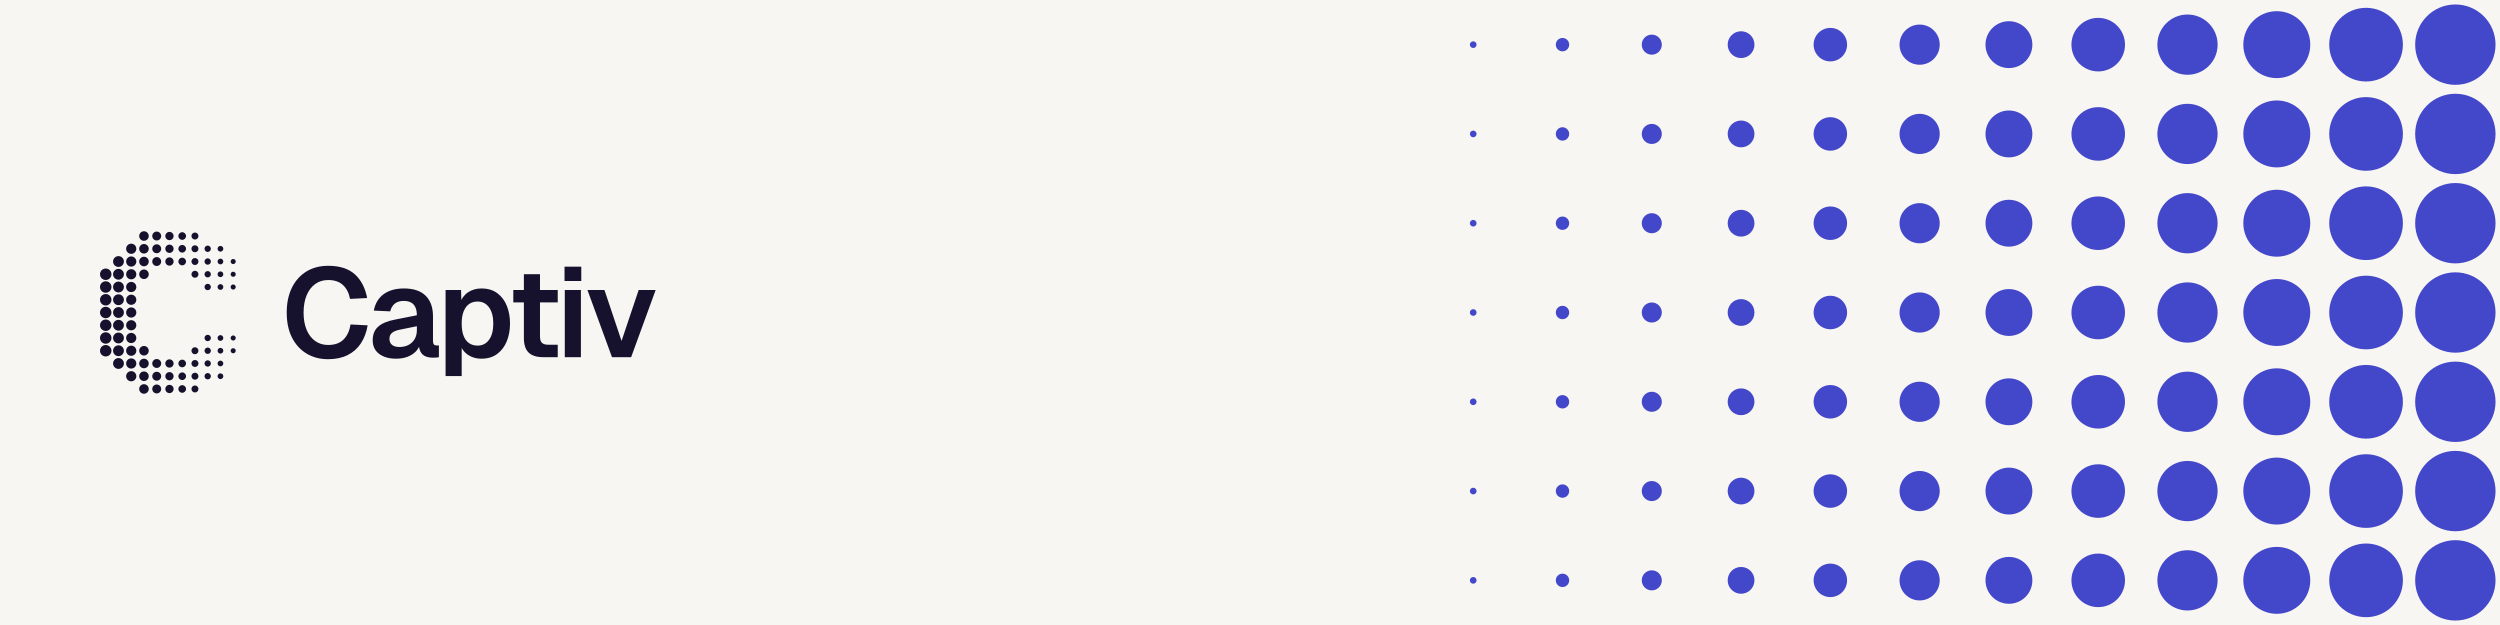
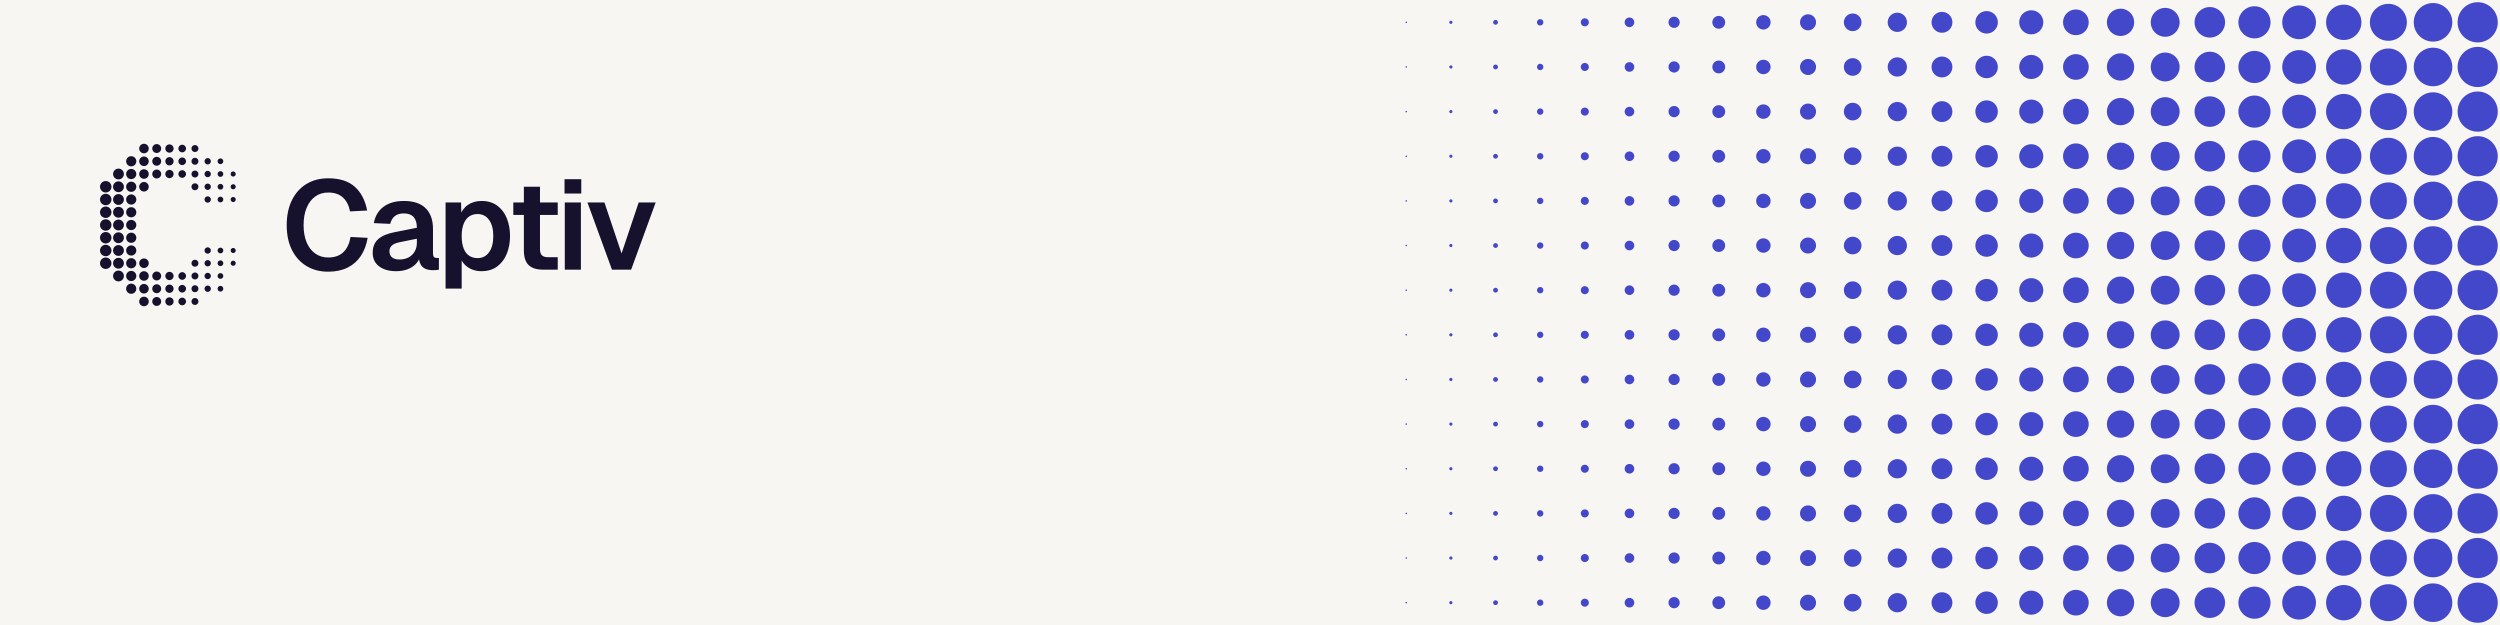
<svg xmlns="http://www.w3.org/2000/svg" width="1584" height="396" viewBox="0 0 1584 396">
  <rect width="100%" height="100%" fill="#F8F6F2" />
  <g transform="translate(848.57 0)" opacity="0.9">
    <g fill="#3034C5">
-       <circle cx="84.86" cy="28.29" r="2.12" />
-       <circle cx="141.43" cy="28.29" r="4.24" />
-       <circle cx="198" cy="28.29" r="6.36" />
-       <circle cx="254.57" cy="28.29" r="8.49" />
-       <circle cx="311.14" cy="28.29" r="10.61" />
-       <circle cx="367.71" cy="28.29" r="12.73" />
-       <circle cx="424.29" cy="28.29" r="14.85" />
-       <circle cx="480.86" cy="28.29" r="16.97" />
-       <circle cx="537.43" cy="28.29" r="19.09" />
-       <circle cx="594" cy="28.29" r="21.21" />
-       <circle cx="650.57" cy="28.29" r="23.34" />
-       <circle cx="707.14" cy="28.29" r="25.46" />
-       <circle cx="84.86" cy="84.86" r="2.12" />
-       <circle cx="141.43" cy="84.86" r="4.24" />
-       <circle cx="198" cy="84.86" r="6.36" />
-       <circle cx="254.57" cy="84.86" r="8.49" />
-       <circle cx="311.14" cy="84.86" r="10.61" />
-       <circle cx="367.71" cy="84.86" r="12.73" />
-       <circle cx="424.29" cy="84.86" r="14.85" />
-       <circle cx="480.86" cy="84.86" r="16.97" />
-       <circle cx="537.43" cy="84.86" r="19.09" />
-       <circle cx="594" cy="84.86" r="21.21" />
-       <circle cx="650.57" cy="84.86" r="23.34" />
-       <circle cx="707.14" cy="84.86" r="25.46" />
-       <circle cx="84.86" cy="141.43" r="2.12" />
-       <circle cx="141.43" cy="141.43" r="4.24" />
-       <circle cx="198" cy="141.43" r="6.36" />
-       <circle cx="254.57" cy="141.43" r="8.49" />
-       <circle cx="311.14" cy="141.43" r="10.61" />
-       <circle cx="367.71" cy="141.43" r="12.73" />
-       <circle cx="424.29" cy="141.43" r="14.85" />
-       <circle cx="480.86" cy="141.43" r="16.97" />
-       <circle cx="537.43" cy="141.43" r="19.09" />
-       <circle cx="594" cy="141.43" r="21.21" />
-       <circle cx="650.57" cy="141.43" r="23.34" />
-       <circle cx="707.14" cy="141.43" r="25.46" />
-       <circle cx="84.86" cy="198" r="2.12" />
-       <circle cx="141.43" cy="198" r="4.24" />
-       <circle cx="198" cy="198" r="6.36" />
-       <circle cx="254.57" cy="198" r="8.49" />
-       <circle cx="311.14" cy="198" r="10.61" />
-       <circle cx="367.71" cy="198" r="12.73" />
-       <circle cx="424.29" cy="198" r="14.85" />
-       <circle cx="480.86" cy="198" r="16.97" />
-       <circle cx="537.43" cy="198" r="19.09" />
-       <circle cx="594" cy="198" r="21.21" />
-       <circle cx="650.57" cy="198" r="23.34" />
-       <circle cx="707.14" cy="198" r="25.46" />
-       <circle cx="84.86" cy="254.57" r="2.12" />
-       <circle cx="141.43" cy="254.57" r="4.24" />
-       <circle cx="198" cy="254.57" r="6.36" />
-       <circle cx="254.57" cy="254.57" r="8.49" />
-       <circle cx="311.14" cy="254.57" r="10.61" />
-       <circle cx="367.71" cy="254.57" r="12.73" />
-       <circle cx="424.29" cy="254.57" r="14.85" />
-       <circle cx="480.86" cy="254.57" r="16.97" />
-       <circle cx="537.43" cy="254.57" r="19.09" />
-       <circle cx="594" cy="254.57" r="21.21" />
-       <circle cx="650.57" cy="254.57" r="23.34" />
-       <circle cx="707.14" cy="254.57" r="25.46" />
-       <circle cx="84.86" cy="311.14" r="2.12" />
-       <circle cx="141.43" cy="311.14" r="4.24" />
-       <circle cx="198" cy="311.14" r="6.36" />
-       <circle cx="254.57" cy="311.14" r="8.49" />
-       <circle cx="311.14" cy="311.14" r="10.61" />
-       <circle cx="367.71" cy="311.14" r="12.73" />
-       <circle cx="424.29" cy="311.14" r="14.85" />
-       <circle cx="480.86" cy="311.14" r="16.97" />
-       <circle cx="537.43" cy="311.14" r="19.09" />
-       <circle cx="594" cy="311.14" r="21.21" />
-       <circle cx="650.57" cy="311.14" r="23.34" />
-       <circle cx="707.14" cy="311.14" r="25.46" />
-       <circle cx="84.86" cy="367.71" r="2.12" />
-       <circle cx="141.43" cy="367.71" r="4.24" />
-       <circle cx="198" cy="367.71" r="6.36" />
-       <circle cx="254.57" cy="367.71" r="8.49" />
-       <circle cx="311.14" cy="367.71" r="10.61" />
-       <circle cx="367.71" cy="367.71" r="12.73" />
-       <circle cx="424.29" cy="367.71" r="14.85" />
-       <circle cx="480.86" cy="367.71" r="16.97" />
-       <circle cx="537.43" cy="367.71" r="19.09" />
-       <circle cx="594" cy="367.71" r="21.21" />
-       <circle cx="650.57" cy="367.71" r="23.34" />
-       <circle cx="707.14" cy="367.71" r="25.46" />
+       <circle cx="42.43" cy="14.14" r="0.51" />
+       <circle cx="70.71" cy="14.14" r="1.02" />
+       <circle cx="99" cy="14.14" r="1.53" />
+       <circle cx="127.29" cy="14.14" r="2.04" />
+       <circle cx="155.57" cy="14.14" r="2.55" />
+       <circle cx="183.86" cy="14.14" r="3.05" />
+       <circle cx="212.14" cy="14.14" r="3.56" />
+       <circle cx="240.43" cy="14.14" r="4.07" />
+       <circle cx="268.71" cy="14.14" r="4.58" />
+       <circle cx="297" cy="14.14" r="5.09" />
+       <circle cx="325.29" cy="14.14" r="5.6" />
+       <circle cx="353.57" cy="14.14" r="6.11" />
+       <circle cx="381.86" cy="14.14" r="6.62" />
+       <circle cx="410.14" cy="14.14" r="7.13" />
+       <circle cx="438.43" cy="14.14" r="7.64" />
+       <circle cx="466.71" cy="14.14" r="8.15" />
+       <circle cx="495" cy="14.14" r="8.66" />
+       <circle cx="523.29" cy="14.14" r="9.16" />
+       <circle cx="551.57" cy="14.14" r="9.67" />
+       <circle cx="579.86" cy="14.14" r="10.18" />
+       <circle cx="608.14" cy="14.14" r="10.69" />
+       <circle cx="636.43" cy="14.14" r="11.2" />
+       <circle cx="664.71" cy="14.14" r="11.71" />
+       <circle cx="693" cy="14.14" r="12.22" />
+       <circle cx="721.29" cy="14.14" r="12.73" />
+       <circle cx="42.43" cy="42.43" r="0.51" />
+       <circle cx="70.71" cy="42.43" r="1.02" />
+       <circle cx="99" cy="42.43" r="1.53" />
+       <circle cx="127.29" cy="42.43" r="2.04" />
+       <circle cx="155.57" cy="42.43" r="2.55" />
+       <circle cx="183.86" cy="42.43" r="3.05" />
+       <circle cx="212.14" cy="42.43" r="3.56" />
+       <circle cx="240.43" cy="42.43" r="4.07" />
+       <circle cx="268.71" cy="42.43" r="4.58" />
+       <circle cx="297" cy="42.43" r="5.09" />
+       <circle cx="325.29" cy="42.43" r="5.6" />
+       <circle cx="353.57" cy="42.43" r="6.11" />
+       <circle cx="381.86" cy="42.43" r="6.62" />
+       <circle cx="410.14" cy="42.43" r="7.13" />
+       <circle cx="438.43" cy="42.43" r="7.64" />
+       <circle cx="466.71" cy="42.43" r="8.15" />
+       <circle cx="495" cy="42.43" r="8.66" />
+       <circle cx="523.29" cy="42.43" r="9.16" />
+       <circle cx="551.57" cy="42.43" r="9.67" />
+       <circle cx="579.86" cy="42.43" r="10.18" />
+       <circle cx="608.14" cy="42.43" r="10.69" />
+       <circle cx="636.43" cy="42.43" r="11.2" />
+       <circle cx="664.71" cy="42.43" r="11.71" />
+       <circle cx="693" cy="42.43" r="12.22" />
+       <circle cx="721.29" cy="42.43" r="12.73" />
+       <circle cx="42.43" cy="70.71" r="0.51" />
+       <circle cx="70.71" cy="70.71" r="1.02" />
+       <circle cx="99" cy="70.71" r="1.53" />
+       <circle cx="127.29" cy="70.71" r="2.04" />
+       <circle cx="155.57" cy="70.71" r="2.55" />
+       <circle cx="183.86" cy="70.71" r="3.05" />
+       <circle cx="212.14" cy="70.71" r="3.56" />
+       <circle cx="240.43" cy="70.71" r="4.07" />
+       <circle cx="268.71" cy="70.71" r="4.58" />
+       <circle cx="297" cy="70.71" r="5.09" />
+       <circle cx="325.29" cy="70.71" r="5.6" />
+       <circle cx="353.57" cy="70.71" r="6.11" />
+       <circle cx="381.86" cy="70.71" r="6.62" />
+       <circle cx="410.14" cy="70.71" r="7.13" />
+       <circle cx="438.43" cy="70.71" r="7.64" />
+       <circle cx="466.71" cy="70.71" r="8.15" />
+       <circle cx="495" cy="70.71" r="8.66" />
+       <circle cx="523.29" cy="70.71" r="9.16" />
+       <circle cx="551.57" cy="70.71" r="9.67" />
+       <circle cx="579.86" cy="70.71" r="10.18" />
+       <circle cx="608.14" cy="70.71" r="10.69" />
+       <circle cx="636.43" cy="70.71" r="11.2" />
+       <circle cx="664.71" cy="70.71" r="11.71" />
+       <circle cx="693" cy="70.71" r="12.22" />
+       <circle cx="721.29" cy="70.71" r="12.73" />
+       <circle cx="42.43" cy="99" r="0.51" />
+       <circle cx="70.71" cy="99" r="1.02" />
+       <circle cx="99" cy="99" r="1.53" />
+       <circle cx="127.29" cy="99" r="2.04" />
+       <circle cx="155.57" cy="99" r="2.55" />
+       <circle cx="183.86" cy="99" r="3.05" />
+       <circle cx="212.14" cy="99" r="3.56" />
+       <circle cx="240.43" cy="99" r="4.07" />
+       <circle cx="268.71" cy="99" r="4.58" />
+       <circle cx="297" cy="99" r="5.09" />
+       <circle cx="325.29" cy="99" r="5.6" />
+       <circle cx="353.57" cy="99" r="6.11" />
+       <circle cx="381.86" cy="99" r="6.62" />
+       <circle cx="410.14" cy="99" r="7.13" />
+       <circle cx="438.43" cy="99" r="7.64" />
+       <circle cx="466.71" cy="99" r="8.15" />
+       <circle cx="495" cy="99" r="8.66" />
+       <circle cx="523.29" cy="99" r="9.16" />
+       <circle cx="551.57" cy="99" r="9.67" />
+       <circle cx="579.86" cy="99" r="10.18" />
+       <circle cx="608.14" cy="99" r="10.69" />
+       <circle cx="636.43" cy="99" r="11.2" />
+       <circle cx="664.71" cy="99" r="11.71" />
+       <circle cx="693" cy="99" r="12.22" />
+       <circle cx="721.29" cy="99" r="12.73" />
+       <circle cx="42.43" cy="127.29" r="0.51" />
+       <circle cx="70.71" cy="127.29" r="1.02" />
+       <circle cx="99" cy="127.29" r="1.53" />
+       <circle cx="127.29" cy="127.29" r="2.04" />
+       <circle cx="155.57" cy="127.29" r="2.55" />
+       <circle cx="183.86" cy="127.29" r="3.05" />
+       <circle cx="212.14" cy="127.29" r="3.56" />
+       <circle cx="240.43" cy="127.29" r="4.07" />
+       <circle cx="268.71" cy="127.29" r="4.58" />
+       <circle cx="297" cy="127.29" r="5.09" />
+       <circle cx="325.29" cy="127.29" r="5.6" />
+       <circle cx="353.57" cy="127.29" r="6.11" />
+       <circle cx="381.86" cy="127.29" r="6.62" />
+       <circle cx="410.14" cy="127.29" r="7.13" />
+       <circle cx="438.43" cy="127.29" r="7.64" />
+       <circle cx="466.71" cy="127.29" r="8.15" />
+       <circle cx="495" cy="127.29" r="8.66" />
+       <circle cx="523.29" cy="127.29" r="9.16" />
+       <circle cx="551.57" cy="127.29" r="9.67" />
+       <circle cx="579.86" cy="127.29" r="10.18" />
+       <circle cx="608.14" cy="127.29" r="10.69" />
+       <circle cx="636.43" cy="127.29" r="11.2" />
+       <circle cx="664.71" cy="127.29" r="11.71" />
+       <circle cx="693" cy="127.29" r="12.22" />
+       <circle cx="721.29" cy="127.29" r="12.73" />
+       <circle cx="42.43" cy="155.57" r="0.51" />
+       <circle cx="70.71" cy="155.57" r="1.02" />
+       <circle cx="99" cy="155.57" r="1.53" />
+       <circle cx="127.29" cy="155.57" r="2.04" />
+       <circle cx="155.57" cy="155.57" r="2.55" />
+       <circle cx="183.86" cy="155.57" r="3.05" />
+       <circle cx="212.14" cy="155.57" r="3.56" />
+       <circle cx="240.43" cy="155.57" r="4.07" />
+       <circle cx="268.71" cy="155.57" r="4.58" />
+       <circle cx="297" cy="155.57" r="5.09" />
+       <circle cx="325.29" cy="155.57" r="5.6" />
+       <circle cx="353.57" cy="155.57" r="6.11" />
+       <circle cx="381.86" cy="155.57" r="6.62" />
+       <circle cx="410.14" cy="155.57" r="7.13" />
+       <circle cx="438.43" cy="155.57" r="7.64" />
+       <circle cx="466.71" cy="155.57" r="8.15" />
+       <circle cx="495" cy="155.57" r="8.66" />
+       <circle cx="523.29" cy="155.57" r="9.16" />
+       <circle cx="551.57" cy="155.57" r="9.67" />
+       <circle cx="579.86" cy="155.57" r="10.18" />
+       <circle cx="608.14" cy="155.57" r="10.69" />
+       <circle cx="636.43" cy="155.57" r="11.2" />
+       <circle cx="664.71" cy="155.57" r="11.71" />
+       <circle cx="693" cy="155.57" r="12.22" />
+       <circle cx="721.29" cy="155.57" r="12.73" />
+       <circle cx="42.43" cy="183.86" r="0.51" />
+       <circle cx="70.71" cy="183.86" r="1.02" />
+       <circle cx="99" cy="183.86" r="1.53" />
+       <circle cx="127.29" cy="183.86" r="2.04" />
+       <circle cx="155.57" cy="183.86" r="2.55" />
+       <circle cx="183.86" cy="183.86" r="3.05" />
+       <circle cx="212.14" cy="183.86" r="3.56" />
+       <circle cx="240.43" cy="183.86" r="4.07" />
+       <circle cx="268.71" cy="183.86" r="4.58" />
+       <circle cx="297" cy="183.86" r="5.09" />
+       <circle cx="325.29" cy="183.86" r="5.6" />
+       <circle cx="353.57" cy="183.86" r="6.11" />
+       <circle cx="381.86" cy="183.86" r="6.62" />
+       <circle cx="410.14" cy="183.86" r="7.13" />
+       <circle cx="438.43" cy="183.86" r="7.64" />
+       <circle cx="466.71" cy="183.86" r="8.15" />
+       <circle cx="495" cy="183.86" r="8.66" />
+       <circle cx="523.29" cy="183.86" r="9.16" />
+       <circle cx="551.57" cy="183.86" r="9.67" />
+       <circle cx="579.86" cy="183.86" r="10.18" />
+       <circle cx="608.14" cy="183.86" r="10.69" />
+       <circle cx="636.43" cy="183.86" r="11.2" />
+       <circle cx="664.71" cy="183.86" r="11.71" />
+       <circle cx="693" cy="183.86" r="12.22" />
+       <circle cx="721.29" cy="183.86" r="12.73" />
+       <circle cx="42.43" cy="212.14" r="0.51" />
+       <circle cx="70.71" cy="212.14" r="1.02" />
+       <circle cx="99" cy="212.14" r="1.53" />
+       <circle cx="127.29" cy="212.14" r="2.04" />
+       <circle cx="155.57" cy="212.14" r="2.55" />
+       <circle cx="183.86" cy="212.14" r="3.05" />
+       <circle cx="212.14" cy="212.14" r="3.56" />
+       <circle cx="240.43" cy="212.14" r="4.07" />
+       <circle cx="268.71" cy="212.14" r="4.58" />
+       <circle cx="297" cy="212.14" r="5.09" />
+       <circle cx="325.29" cy="212.14" r="5.6" />
+       <circle cx="353.57" cy="212.14" r="6.11" />
+       <circle cx="381.86" cy="212.14" r="6.62" />
+       <circle cx="410.14" cy="212.14" r="7.13" />
+       <circle cx="438.43" cy="212.14" r="7.64" />
+       <circle cx="466.71" cy="212.14" r="8.15" />
+       <circle cx="495" cy="212.14" r="8.66" />
+       <circle cx="523.29" cy="212.14" r="9.16" />
+       <circle cx="551.57" cy="212.14" r="9.67" />
+       <circle cx="579.86" cy="212.14" r="10.18" />
+       <circle cx="608.14" cy="212.14" r="10.69" />
+       <circle cx="636.43" cy="212.14" r="11.2" />
+       <circle cx="664.71" cy="212.14" r="11.71" />
+       <circle cx="693" cy="212.14" r="12.22" />
+       <circle cx="721.29" cy="212.14" r="12.73" />
+       <circle cx="42.43" cy="240.43" r="0.51" />
+       <circle cx="70.71" cy="240.43" r="1.02" />
+       <circle cx="99" cy="240.43" r="1.53" />
+       <circle cx="127.29" cy="240.43" r="2.04" />
+       <circle cx="155.57" cy="240.43" r="2.55" />
+       <circle cx="183.86" cy="240.43" r="3.05" />
+       <circle cx="212.14" cy="240.43" r="3.56" />
+       <circle cx="240.43" cy="240.43" r="4.07" />
+       <circle cx="268.71" cy="240.43" r="4.58" />
+       <circle cx="297" cy="240.43" r="5.09" />
+       <circle cx="325.29" cy="240.43" r="5.6" />
+       <circle cx="353.57" cy="240.43" r="6.11" />
+       <circle cx="381.86" cy="240.43" r="6.62" />
+       <circle cx="410.14" cy="240.43" r="7.13" />
+       <circle cx="438.43" cy="240.43" r="7.64" />
+       <circle cx="466.71" cy="240.43" r="8.15" />
+       <circle cx="495" cy="240.43" r="8.66" />
+       <circle cx="523.29" cy="240.43" r="9.16" />
+       <circle cx="551.57" cy="240.43" r="9.67" />
+       <circle cx="579.86" cy="240.43" r="10.18" />
+       <circle cx="608.14" cy="240.43" r="10.69" />
+       <circle cx="636.43" cy="240.43" r="11.2" />
+       <circle cx="664.71" cy="240.43" r="11.71" />
+       <circle cx="693" cy="240.43" r="12.22" />
+       <circle cx="721.29" cy="240.43" r="12.73" />
+       <circle cx="42.43" cy="268.71" r="0.51" />
+       <circle cx="70.71" cy="268.71" r="1.02" />
+       <circle cx="99" cy="268.71" r="1.53" />
+       <circle cx="127.29" cy="268.71" r="2.04" />
+       <circle cx="155.57" cy="268.71" r="2.55" />
+       <circle cx="183.86" cy="268.71" r="3.05" />
+       <circle cx="212.14" cy="268.71" r="3.56" />
+       <circle cx="240.43" cy="268.71" r="4.07" />
+       <circle cx="268.71" cy="268.71" r="4.58" />
+       <circle cx="297" cy="268.71" r="5.09" />
+       <circle cx="325.29" cy="268.71" r="5.6" />
+       <circle cx="353.57" cy="268.71" r="6.11" />
+       <circle cx="381.86" cy="268.71" r="6.62" />
+       <circle cx="410.14" cy="268.71" r="7.13" />
+       <circle cx="438.43" cy="268.71" r="7.64" />
+       <circle cx="466.71" cy="268.71" r="8.15" />
+       <circle cx="495" cy="268.71" r="8.66" />
+       <circle cx="523.29" cy="268.71" r="9.16" />
+       <circle cx="551.57" cy="268.71" r="9.67" />
+       <circle cx="579.86" cy="268.71" r="10.18" />
+       <circle cx="608.14" cy="268.71" r="10.69" />
+       <circle cx="636.43" cy="268.71" r="11.2" />
+       <circle cx="664.71" cy="268.71" r="11.71" />
+       <circle cx="693" cy="268.71" r="12.22" />
+       <circle cx="721.29" cy="268.71" r="12.73" />
+       <circle cx="42.43" cy="297" r="0.51" />
+       <circle cx="70.71" cy="297" r="1.02" />
+       <circle cx="99" cy="297" r="1.53" />
+       <circle cx="127.29" cy="297" r="2.04" />
+       <circle cx="155.57" cy="297" r="2.55" />
+       <circle cx="183.86" cy="297" r="3.05" />
+       <circle cx="212.14" cy="297" r="3.56" />
+       <circle cx="240.43" cy="297" r="4.07" />
+       <circle cx="268.71" cy="297" r="4.58" />
+       <circle cx="297" cy="297" r="5.09" />
+       <circle cx="325.29" cy="297" r="5.6" />
+       <circle cx="353.57" cy="297" r="6.11" />
+       <circle cx="381.86" cy="297" r="6.62" />
+       <circle cx="410.14" cy="297" r="7.13" />
+       <circle cx="438.43" cy="297" r="7.64" />
+       <circle cx="466.71" cy="297" r="8.15" />
+       <circle cx="495" cy="297" r="8.66" />
+       <circle cx="523.29" cy="297" r="9.16" />
+       <circle cx="551.57" cy="297" r="9.67" />
+       <circle cx="579.86" cy="297" r="10.18" />
+       <circle cx="608.14" cy="297" r="10.69" />
+       <circle cx="636.43" cy="297" r="11.2" />
+       <circle cx="664.71" cy="297" r="11.71" />
+       <circle cx="693" cy="297" r="12.22" />
+       <circle cx="721.29" cy="297" r="12.73" />
+       <circle cx="42.43" cy="325.29" r="0.51" />
+       <circle cx="70.71" cy="325.29" r="1.02" />
+       <circle cx="99" cy="325.29" r="1.53" />
+       <circle cx="127.29" cy="325.29" r="2.04" />
+       <circle cx="155.57" cy="325.29" r="2.55" />
+       <circle cx="183.86" cy="325.29" r="3.05" />
+       <circle cx="212.14" cy="325.29" r="3.56" />
+       <circle cx="240.43" cy="325.29" r="4.07" />
+       <circle cx="268.71" cy="325.29" r="4.58" />
+       <circle cx="297" cy="325.29" r="5.09" />
+       <circle cx="325.29" cy="325.29" r="5.6" />
+       <circle cx="353.57" cy="325.29" r="6.11" />
+       <circle cx="381.86" cy="325.29" r="6.62" />
+       <circle cx="410.14" cy="325.29" r="7.13" />
+       <circle cx="438.43" cy="325.29" r="7.64" />
+       <circle cx="466.71" cy="325.29" r="8.15" />
+       <circle cx="495" cy="325.29" r="8.66" />
+       <circle cx="523.29" cy="325.29" r="9.16" />
+       <circle cx="551.57" cy="325.29" r="9.67" />
+       <circle cx="579.86" cy="325.29" r="10.18" />
+       <circle cx="608.14" cy="325.29" r="10.69" />
+       <circle cx="636.43" cy="325.29" r="11.2" />
+       <circle cx="664.71" cy="325.29" r="11.71" />
+       <circle cx="693" cy="325.29" r="12.22" />
+       <circle cx="721.29" cy="325.29" r="12.73" />
+       <circle cx="42.43" cy="353.57" r="0.51" />
+       <circle cx="70.71" cy="353.57" r="1.02" />
+       <circle cx="99" cy="353.57" r="1.53" />
+       <circle cx="127.29" cy="353.57" r="2.04" />
+       <circle cx="155.57" cy="353.57" r="2.55" />
+       <circle cx="183.86" cy="353.57" r="3.05" />
+       <circle cx="212.14" cy="353.57" r="3.56" />
+       <circle cx="240.43" cy="353.57" r="4.07" />
+       <circle cx="268.71" cy="353.57" r="4.58" />
+       <circle cx="297" cy="353.57" r="5.09" />
+       <circle cx="325.29" cy="353.57" r="5.6" />
+       <circle cx="353.57" cy="353.57" r="6.11" />
+       <circle cx="381.86" cy="353.57" r="6.62" />
+       <circle cx="410.14" cy="353.57" r="7.13" />
+       <circle cx="438.43" cy="353.57" r="7.64" />
+       <circle cx="466.71" cy="353.57" r="8.15" />
+       <circle cx="495" cy="353.57" r="8.66" />
+       <circle cx="523.29" cy="353.57" r="9.16" />
+       <circle cx="551.57" cy="353.57" r="9.67" />
+       <circle cx="579.86" cy="353.57" r="10.18" />
+       <circle cx="608.14" cy="353.57" r="10.69" />
+       <circle cx="636.43" cy="353.57" r="11.2" />
+       <circle cx="664.71" cy="353.57" r="11.71" />
+       <circle cx="693" cy="353.57" r="12.22" />
+       <circle cx="721.29" cy="353.57" r="12.73" />
+       <circle cx="42.43" cy="381.86" r="0.51" />
+       <circle cx="70.71" cy="381.86" r="1.02" />
+       <circle cx="99" cy="381.86" r="1.53" />
+       <circle cx="127.29" cy="381.86" r="2.04" />
+       <circle cx="155.57" cy="381.86" r="2.55" />
+       <circle cx="183.86" cy="381.86" r="3.05" />
+       <circle cx="212.14" cy="381.86" r="3.56" />
+       <circle cx="240.43" cy="381.86" r="4.07" />
+       <circle cx="268.71" cy="381.86" r="4.58" />
+       <circle cx="297" cy="381.86" r="5.09" />
+       <circle cx="325.29" cy="381.86" r="5.6" />
+       <circle cx="353.57" cy="381.86" r="6.11" />
+       <circle cx="381.86" cy="381.86" r="6.62" />
+       <circle cx="410.14" cy="381.86" r="7.13" />
+       <circle cx="438.43" cy="381.86" r="7.64" />
+       <circle cx="466.71" cy="381.86" r="8.15" />
+       <circle cx="495" cy="381.86" r="8.66" />
+       <circle cx="523.29" cy="381.86" r="9.16" />
+       <circle cx="551.57" cy="381.86" r="9.67" />
+       <circle cx="579.86" cy="381.86" r="10.18" />
+       <circle cx="608.14" cy="381.86" r="10.69" />
+       <circle cx="636.43" cy="381.86" r="11.2" />
+       <circle cx="664.71" cy="381.86" r="11.71" />
+       <circle cx="693" cy="381.86" r="12.22" />
+       <circle cx="721.29" cy="381.86" r="12.73" />
    </g>
  </g>
-   <g transform="translate(63.36 146.52) scale(0.1392292)">
+   <g transform="translate(63.36 91.08) scale(0.1392292)">
    <g fill="#16122D" transform="translate(0 0) scale(1.0) translate(-63.9 -26.25)">
      <circle cx="90" cy="222" r="26.1" />
      <circle cx="90" cy="280" r="26.1" />
      <circle cx="90" cy="338" r="26.1" />
      <circle cx="90" cy="396" r="26.1" />
      <circle cx="90" cy="454" r="26.1" />
      <circle cx="90" cy="512" r="26.1" />
      <circle cx="90" cy="570" r="26.1" />
      <circle cx="148" cy="164" r="24.65" />
      <circle cx="148" cy="222" r="24.65" />
      <circle cx="148" cy="280" r="24.65" />
      <circle cx="148" cy="338" r="24.65" />
      <circle cx="148" cy="396" r="24.65" />
      <circle cx="148" cy="454" r="24.65" />
      <circle cx="148" cy="512" r="24.65" />
      <circle cx="148" cy="570" r="24.65" />
      <circle cx="148" cy="628" r="24.65" />
      <circle cx="206" cy="106" r="23.2" />
      <circle cx="206" cy="164" r="23.2" />
      <circle cx="206" cy="222" r="23.2" />
      <circle cx="206" cy="280" r="23.2" />
      <circle cx="206" cy="338" r="23.2" />
      <circle cx="206" cy="396" r="23.2" />
      <circle cx="206" cy="454" r="23.2" />
      <circle cx="206" cy="512" r="23.2" />
      <circle cx="206" cy="570" r="23.2" />
      <circle cx="206" cy="628" r="23.2" />
      <circle cx="206" cy="686" r="23.2" />
      <circle cx="264" cy="48" r="21.75" />
      <circle cx="264" cy="106" r="21.75" />
      <circle cx="264" cy="164" r="21.75" />
      <circle cx="264" cy="222" r="21.75" />
      <circle cx="264" cy="570" r="21.75" />
      <circle cx="264" cy="628" r="21.75" />
      <circle cx="264" cy="686" r="21.75" />
      <circle cx="264" cy="744" r="21.75" />
      <circle cx="322" cy="48" r="20.3" />
      <circle cx="322" cy="106" r="20.3" />
      <circle cx="322" cy="164" r="20.3" />
      <circle cx="322" cy="628" r="20.3" />
      <circle cx="322" cy="686" r="20.3" />
      <circle cx="322" cy="744" r="20.3" />
      <circle cx="380" cy="48" r="18.85" />
      <circle cx="380" cy="106" r="18.85" />
      <circle cx="380" cy="164" r="18.85" />
      <circle cx="380" cy="628" r="18.85" />
      <circle cx="380" cy="686" r="18.85" />
      <circle cx="380" cy="744" r="18.85" />
      <circle cx="438" cy="48" r="17.4" />
      <circle cx="438" cy="106" r="17.4" />
      <circle cx="438" cy="164" r="17.4" />
      <circle cx="438" cy="628" r="17.4" />
      <circle cx="438" cy="686" r="17.4" />
      <circle cx="438" cy="744" r="17.4" />
      <circle cx="496" cy="48" r="15.95" />
      <circle cx="496" cy="106" r="15.95" />
      <circle cx="496" cy="164" r="15.95" />
      <circle cx="496" cy="222" r="15.95" />
      <circle cx="496" cy="570" r="15.95" />
      <circle cx="496" cy="628" r="15.95" />
      <circle cx="496" cy="686" r="15.95" />
      <circle cx="496" cy="744" r="15.95" />
      <circle cx="554" cy="106" r="14.5" />
      <circle cx="554" cy="164" r="14.5" />
      <circle cx="554" cy="222" r="14.5" />
      <circle cx="554" cy="280" r="14.5" />
      <circle cx="554" cy="512" r="14.5" />
      <circle cx="554" cy="570" r="14.5" />
      <circle cx="554" cy="628" r="14.5" />
      <circle cx="554" cy="686" r="14.5" />
      <circle cx="612" cy="106" r="13.05" />
      <circle cx="612" cy="164" r="13.05" />
      <circle cx="612" cy="222" r="13.05" />
      <circle cx="612" cy="280" r="13.05" />
      <circle cx="612" cy="512" r="13.05" />
      <circle cx="612" cy="570" r="13.05" />
      <circle cx="612" cy="628" r="13.05" />
      <circle cx="612" cy="686" r="13.05" />
      <circle cx="670" cy="164" r="11.6" />
      <circle cx="670" cy="222" r="11.6" />
      <circle cx="670" cy="280" r="11.6" />
      <circle cx="670" cy="512" r="11.6" />
      <circle cx="670" cy="570" r="11.6" />
    </g>
    <g fill="#16122D" transform="translate(849.7 573.11) scale(0.5728521) translate(-43 0)">
      <path d="M372 16Q275 16 201.0 -28.5Q127 -73 85.0 -155.5Q43 -238 43 -354Q43 -468 84.0 -551.5Q125 -635 199.0 -680.5Q273 -726 373 -726Q509 -726 584.0 -658.5Q659 -591 682 -470L546 -463Q533 -533 490.0 -573.0Q447 -613 373 -613Q313 -613 269.0 -581.0Q225 -549 201.0 -491.0Q177 -433 177 -354Q177 -274 201.5 -216.5Q226 -159 270.0 -128.0Q314 -97 372 -97Q451 -97 494.5 -140.5Q538 -184 550 -260L686 -253Q672 -170 632.0 -109.5Q592 -49 526.5 -16.5Q461 16 372 16Z M912.0 12Q828.0 12 777.0 -26.5Q726.0 -65 726.0 -134Q726.0 -203 769.0 -242.0Q812.0 -281 900.0 -298L1077.0 -333Q1077.0 -390 1051.0 -418.5Q1025.0 -447 974.0 -447Q928.0 -447 901.5 -425.5Q875.0 -404 865.0 -364L735.0 -370Q751.0 -455 813.0 -500.5Q875.0 -546 974.0 -546Q1088.0 -546 1146.5 -488.5Q1205.0 -431 1205.0 -324V-130Q1205.0 -109 1212.5 -101.0Q1220.0 -93 1235.0 -93H1252.0V0Q1246.0 2 1232.5 3.0Q1219.0 4 1205.0 4Q1172.0 4 1146.0 -6.5Q1120.0 -17 1106.0 -43.5Q1092.0 -70 1092.0 -116L1103.0 -108Q1095.0 -73 1068.5 -45.5Q1042.0 -18 1002.0 -3.0Q962.0 12 912.0 12ZM938.0 -81Q981.0 -81 1012.0 -98.0Q1043.0 -115 1060.0 -145.0Q1077.0 -175 1077.0 -216V-246L939.0 -218Q896.0 -209 877.5 -191.5Q859.0 -174 859.0 -146Q859.0 -115 879.5 -98.0Q900.0 -81 938.0 -81Z M1305.0 150V-534H1428.0L1431.0 -420L1418.0 -426Q1438.0 -485 1483.5 -515.5Q1529.0 -546 1590.0 -546Q1666.0 -546 1716.5 -508.0Q1767.0 -470 1792.0 -407.0Q1817.0 -344 1817.0 -267Q1817.0 -190 1791.5 -127.0Q1766.0 -64 1715.5 -26.0Q1665.0 12 1589.0 12Q1549.0 12 1514.5 -2.0Q1480.0 -16 1455.5 -42.0Q1431.0 -68 1421.0 -103L1433.0 -113V150ZM1559.0 -92Q1617.0 -92 1650.5 -138.5Q1684.0 -185 1684.0 -267Q1684.0 -349 1650.5 -395.5Q1617.0 -442 1559.0 -442Q1520.0 -442 1492.0 -422.5Q1464.0 -403 1448.5 -364.0Q1433.0 -325 1433.0 -267Q1433.0 -209 1448.0 -170.0Q1463.0 -131 1491.5 -111.5Q1520.0 -92 1559.0 -92Z M2082.0 0Q2002.0 0 1964.5 -37.0Q1927.0 -74 1927.0 -153V-659H2055.0V-165Q2055.0 -128 2071.0 -113.5Q2087.0 -99 2121.0 -99H2196.0V0ZM1843.0 -435V-534H2196.0V-435Z M2252.0 0V-534H2380.0V0ZM2250.0 -605V-719H2383.0V-605Z M2627.0 0 2432.0 -534H2567.0L2703.0 -129L2839.0 -534H2974.0L2779.0 0Z" />
    </g>
  </g>
</svg>
